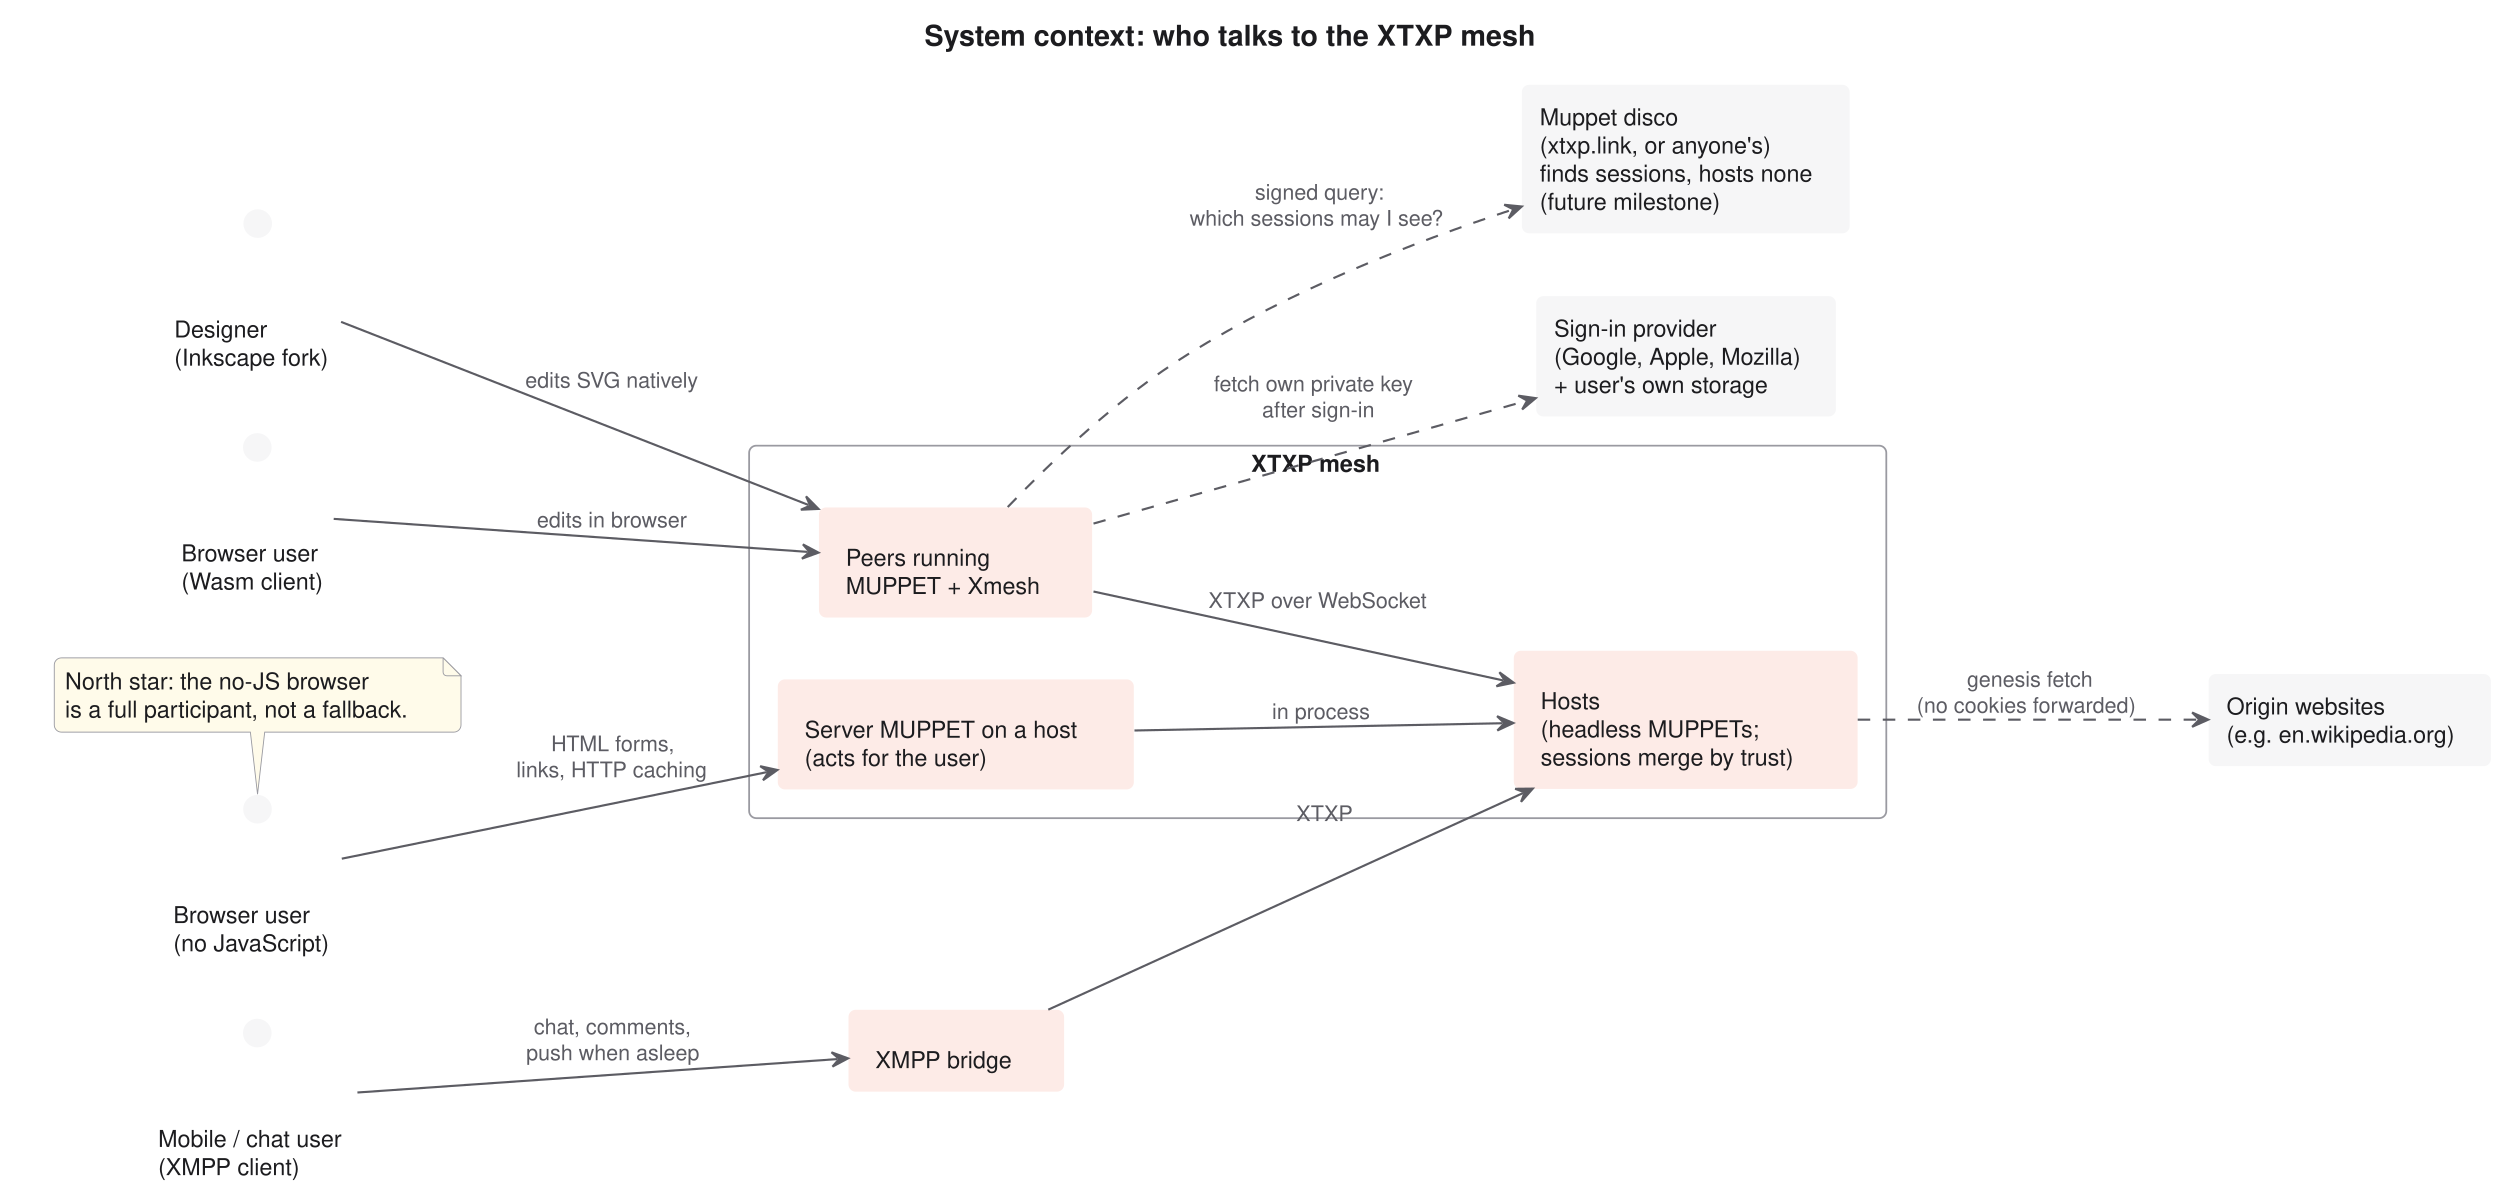
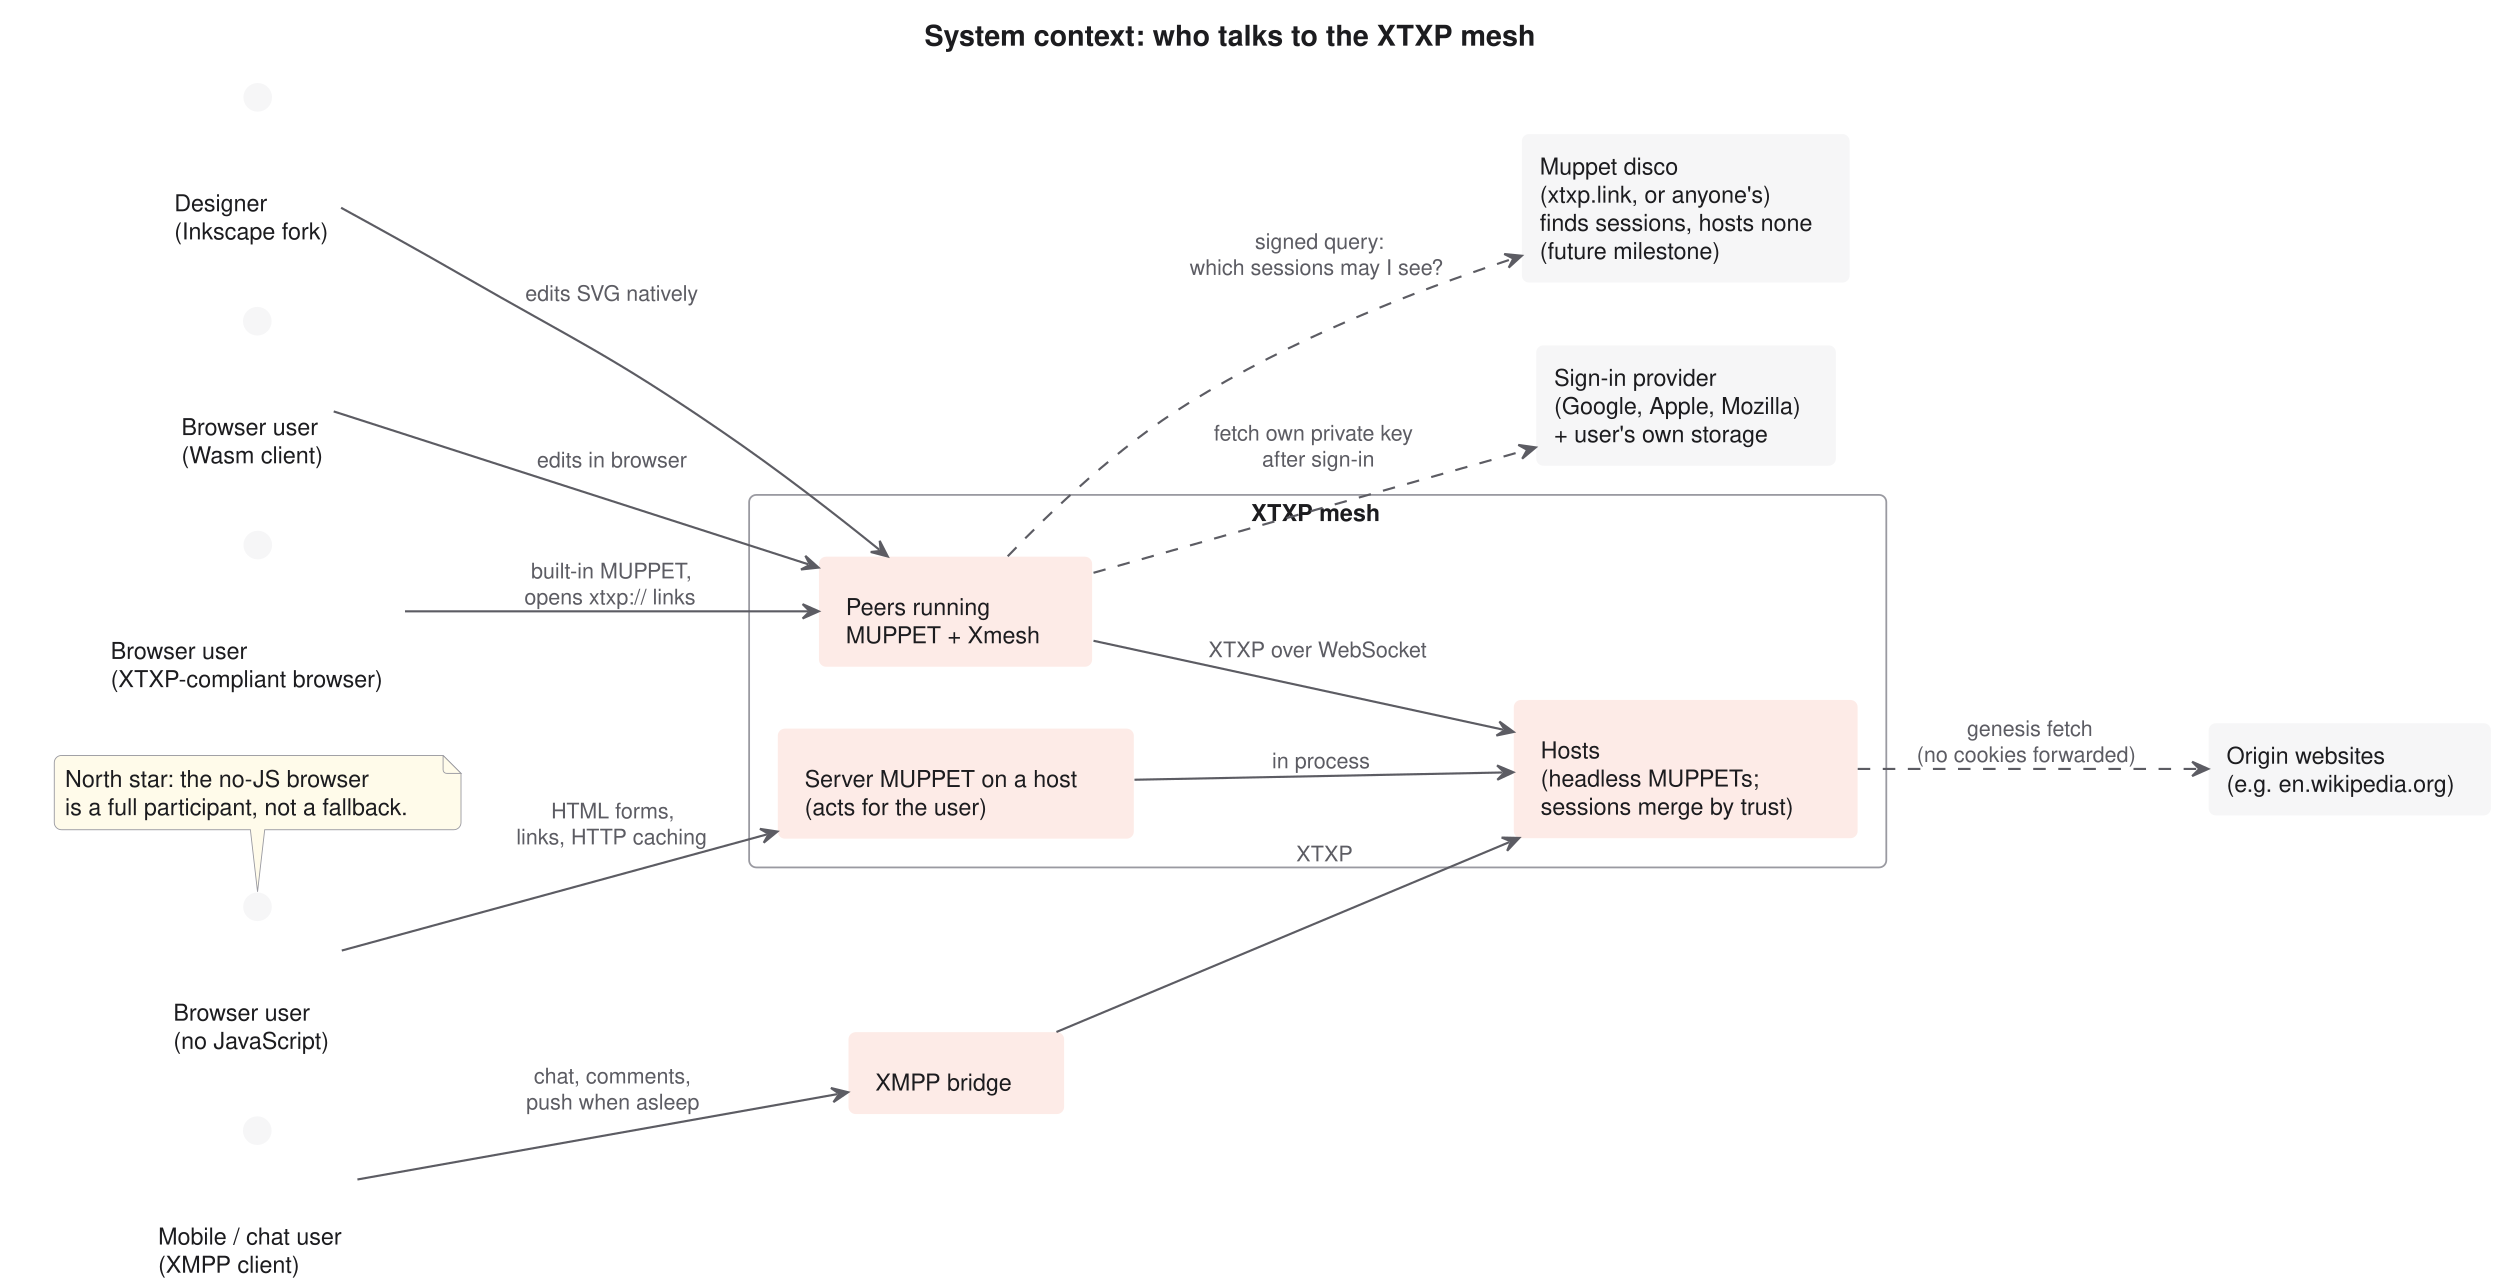
- <svg xmlns="http://www.w3.org/2000/svg" contentStyleType="text/css" data-diagram-type="DESCRIPTION" height="664px" preserveAspectRatio="none" style="width:1396px;height:664px;" version="1.1" viewBox="0 0 1396 664" width="1396px" zoomAndPan="magnify">
+ <svg xmlns="http://www.w3.org/2000/svg" contentStyleType="text/css" data-diagram-type="DESCRIPTION" height="719px" preserveAspectRatio="none" style="width:1396px;height:719px;" version="1.1" viewBox="0 0 1396 719" width="1396px" zoomAndPan="magnify">
  <defs />
  <g>
    <g class="title" data-source-line="2">
      <text fill="#1C1C1F" font-family="Helvetica" font-size="16" font-weight="bold" lengthAdjust="spacing" textLength="350.5" x="516.21" y="25.5">System context: who talks to the XTXP mesh</text>
    </g>
-     <g class="cluster" data-entity="mesh" data-source-line="11" data-uid="ent0006" id="cluster_mesh">
-       <rect fill="none" height="208" rx="4" ry="4" style="stroke:#9A9AA1;stroke-width:1;" width="635" x="418.31" y="248.859" />
-       <text fill="#1C1C1F" font-family="Helvetica" font-size="13" font-weight="bold" lengthAdjust="spacing" textLength="74.356" x="698.632" y="263.453">XTXP mesh</text>
+     <g class="cluster" data-entity="mesh" data-source-line="12" data-uid="ent0007" id="cluster_mesh">
+       <rect fill="none" height="208" rx="4" ry="4" style="stroke:#9A9AA1;stroke-width:1;" width="635" x="418.31" y="276.359" />
+       <text fill="#1C1C1F" font-family="Helvetica" font-size="13" font-weight="bold" lengthAdjust="spacing" textLength="74.356" x="698.632" y="290.953">XTXP mesh</text>
    </g>
-     <g class="entity" data-entity="peers" data-source-line="12" data-uid="ent0007" id="entity_peers">
-       <rect fill="#FDEBE7" height="61.459" rx="4" ry="4" width="152.525" x="457.31" y="283.359" />
-       <rect fill="#FDEBE7" height="10" width="15" x="589.835" y="288.359" />
-       <rect fill="#FDEBE7" height="2" width="4" x="587.835" y="290.359" />
-       <rect fill="#FDEBE7" height="2" width="4" x="587.835" y="294.359" />
-       <text fill="#1C1C1F" font-family="Helvetica" font-size="13" lengthAdjust="spacing" textLength="85.617" x="472.31" y="315.953">Peers running</text>
-       <text fill="#1C1C1F" font-family="Helvetica" font-size="13" lengthAdjust="spacing" textLength="112.525" x="472.31" y="331.683">MUPPET + Xmesh</text>
+     <g class="entity" data-entity="peers" data-source-line="13" data-uid="ent0008" id="entity_peers">
+       <rect fill="#FDEBE7" height="61.459" rx="4" ry="4" width="152.525" x="457.31" y="310.859" />
+       <rect fill="#FDEBE7" height="10" width="15" x="589.835" y="315.859" />
+       <rect fill="#FDEBE7" height="2" width="4" x="587.835" y="317.859" />
+       <rect fill="#FDEBE7" height="2" width="4" x="587.835" y="321.859" />
+       <text fill="#1C1C1F" font-family="Helvetica" font-size="13" lengthAdjust="spacing" textLength="85.617" x="472.31" y="343.453">Peers running</text>
+       <text fill="#1C1C1F" font-family="Helvetica" font-size="13" lengthAdjust="spacing" textLength="112.525" x="472.31" y="359.183">MUPPET + Xmesh</text>
    </g>
-     <g class="entity" data-entity="hosts" data-source-line="13" data-uid="ent0008" id="entity_hosts">
-       <rect fill="#FDEBE7" height="77.189" rx="4" ry="4" width="191.988" x="845.31" y="363.359" />
-       <rect fill="#FDEBE7" height="10" width="15" x="1017.298" y="368.359" />
-       <rect fill="#FDEBE7" height="2" width="4" x="1015.298" y="370.359" />
-       <rect fill="#FDEBE7" height="2" width="4" x="1015.298" y="374.359" />
-       <text fill="#1C1C1F" font-family="Helvetica" font-size="13" lengthAdjust="spacing" textLength="35.433" x="860.31" y="395.953">Hosts</text>
-       <text fill="#1C1C1F" font-family="Helvetica" font-size="13" lengthAdjust="spacing" textLength="128.388" x="860.31" y="411.683">(headless MUPPETs;</text>
-       <text fill="#1C1C1F" font-family="Helvetica" font-size="13" lengthAdjust="spacing" textLength="151.988" x="860.31" y="427.412">sessions merge by trust)</text>
+     <g class="entity" data-entity="hosts" data-source-line="14" data-uid="ent0009" id="entity_hosts">
+       <rect fill="#FDEBE7" height="77.189" rx="4" ry="4" width="191.988" x="845.31" y="390.859" />
+       <rect fill="#FDEBE7" height="10" width="15" x="1017.298" y="395.859" />
+       <rect fill="#FDEBE7" height="2" width="4" x="1015.298" y="397.859" />
+       <rect fill="#FDEBE7" height="2" width="4" x="1015.298" y="401.859" />
+       <text fill="#1C1C1F" font-family="Helvetica" font-size="13" lengthAdjust="spacing" textLength="35.433" x="860.31" y="423.453">Hosts</text>
+       <text fill="#1C1C1F" font-family="Helvetica" font-size="13" lengthAdjust="spacing" textLength="128.388" x="860.31" y="439.183">(headless MUPPETs;</text>
+       <text fill="#1C1C1F" font-family="Helvetica" font-size="13" lengthAdjust="spacing" textLength="151.988" x="860.31" y="454.912">sessions merge by trust)</text>
    </g>
-     <g class="entity" data-entity="server" data-source-line="14" data-uid="ent0009" id="entity_server">
-       <rect fill="#FDEBE7" height="61.459" rx="4" ry="4" width="198.818" x="434.31" y="379.359" />
-       <rect fill="#FDEBE7" height="10" width="15" x="613.128" y="384.359" />
-       <rect fill="#FDEBE7" height="2" width="4" x="611.128" y="386.359" />
-       <rect fill="#FDEBE7" height="2" width="4" x="611.128" y="390.359" />
-       <text fill="#1C1C1F" font-family="Helvetica" font-size="13" lengthAdjust="spacing" textLength="158.818" x="449.31" y="411.953">Server MUPPET on a host</text>
-       <text fill="#1C1C1F" font-family="Helvetica" font-size="13" lengthAdjust="spacing" textLength="110.335" x="449.31" y="427.683">(acts for the user)</text>
+     <g class="entity" data-entity="server" data-source-line="15" data-uid="ent0010" id="entity_server">
+       <rect fill="#FDEBE7" height="61.459" rx="4" ry="4" width="198.818" x="434.31" y="406.859" />
+       <rect fill="#FDEBE7" height="10" width="15" x="613.128" y="411.859" />
+       <rect fill="#FDEBE7" height="2" width="4" x="611.128" y="413.859" />
+       <rect fill="#FDEBE7" height="2" width="4" x="611.128" y="417.859" />
+       <text fill="#1C1C1F" font-family="Helvetica" font-size="13" lengthAdjust="spacing" textLength="158.818" x="449.31" y="439.453">Server MUPPET on a host</text>
+       <text fill="#1C1C1F" font-family="Helvetica" font-size="13" lengthAdjust="spacing" textLength="110.335" x="449.31" y="455.183">(acts for the user)</text>
    </g>
    <g class="entity" data-entity="designer" data-source-line="6" data-uid="ent0002" id="entity_designer">
-       <ellipse cx="143.915" cy="124.859" fill="#F6F6F7" rx="8" ry="8" />
-       <path d="M143.915,132.859 L143.915,159.859 M130.915,140.859 L156.915,140.859 M143.915,159.859 L130.915,174.859 M143.915,159.859 L156.915,174.859" fill="none" />
-       <text fill="#1C1C1F" font-family="Helvetica" font-size="13" lengthAdjust="spacing" textLength="55.098" x="97.31" y="188.453">Designer</text>
-       <text fill="#1C1C1F" font-family="Helvetica" font-size="13" lengthAdjust="spacing" textLength="93.209" x="97.31" y="204.183">(Inkscape fork)</text>
+       <ellipse cx="143.915" cy="54.359" fill="#F6F6F7" rx="8" ry="8" />
+       <path d="M143.915,62.359 L143.915,89.359 M130.915,70.359 L156.915,70.359 M143.915,89.359 L130.915,104.359 M143.915,89.359 L156.915,104.359" fill="none" />
+       <text fill="#1C1C1F" font-family="Helvetica" font-size="13" lengthAdjust="spacing" textLength="55.098" x="97.31" y="117.953">Designer</text>
+       <text fill="#1C1C1F" font-family="Helvetica" font-size="13" lengthAdjust="spacing" textLength="93.209" x="97.31" y="133.683">(Inkscape fork)</text>
    </g>
    <g class="entity" data-entity="wasm" data-source-line="7" data-uid="ent0003" id="entity_wasm">
-       <ellipse cx="143.677" cy="249.859" fill="#F6F6F7" rx="8" ry="8" />
-       <path d="M143.677,257.859 L143.677,284.859 M130.677,265.859 L156.677,265.859 M143.677,284.859 L130.677,299.859 M143.677,284.859 L156.677,299.859" fill="none" />
-       <text fill="#1C1C1F" font-family="Helvetica" font-size="13" lengthAdjust="spacing" textLength="81.847" x="101.31" y="313.453">Browser user</text>
-       <text fill="#1C1C1F" font-family="Helvetica" font-size="13" lengthAdjust="spacing" textLength="84.735" x="101.31" y="329.183">(Wasm client)</text>
+       <ellipse cx="143.677" cy="179.359" fill="#F6F6F7" rx="8" ry="8" />
+       <path d="M143.677,187.359 L143.677,214.359 M130.677,195.359 L156.677,195.359 M143.677,214.359 L130.677,229.359 M143.677,214.359 L156.677,229.359" fill="none" />
+       <text fill="#1C1C1F" font-family="Helvetica" font-size="13" lengthAdjust="spacing" textLength="81.847" x="101.31" y="242.953">Browser user</text>
+       <text fill="#1C1C1F" font-family="Helvetica" font-size="13" lengthAdjust="spacing" textLength="84.735" x="101.31" y="258.683">(Wasm client)</text>
    </g>
-     <g class="entity" data-entity="nojs" data-source-line="8" data-uid="ent0004" id="entity_nojs">
-       <ellipse cx="143.792" cy="451.859" fill="#F6F6F7" rx="8" ry="8" />
-       <path d="M143.792,459.859 L143.792,486.859 M130.792,467.859 L156.792,467.859 M143.792,486.859 L130.792,501.859 M143.792,486.859 L156.792,501.859" fill="none" />
-       <text fill="#1C1C1F" font-family="Helvetica" font-size="13" lengthAdjust="spacing" textLength="81.847" x="96.81" y="515.453">Browser user</text>
-       <text fill="#1C1C1F" font-family="Helvetica" font-size="13" lengthAdjust="spacing" textLength="93.964" x="96.81" y="531.183">(no JavaScript)</text>
+     <g class="entity" data-entity="native" data-source-line="8" data-uid="ent0004" id="entity_native">
+       <ellipse cx="143.946" cy="304.359" fill="#F6F6F7" rx="8" ry="8" />
+       <path d="M143.946,312.359 L143.946,339.359 M130.946,320.359 L156.946,320.359 M143.946,339.359 L130.946,354.359 M143.946,339.359 L156.946,354.359" fill="none" />
+       <text fill="#1C1C1F" font-family="Helvetica" font-size="13" lengthAdjust="spacing" textLength="81.847" x="61.81" y="367.953">Browser user</text>
+       <text fill="#1C1C1F" font-family="Helvetica" font-size="13" lengthAdjust="spacing" textLength="164.271" x="61.81" y="383.683">(XTXP-compliant browser)</text>
    </g>
-     <g class="entity" data-entity="mobile" data-source-line="9" data-uid="ent0005" id="entity_mobile">
-       <ellipse cx="143.668" cy="576.859" fill="#F6F6F7" rx="8" ry="8" />
-       <path d="M143.668,584.859 L143.668,611.859 M130.668,592.859 L156.668,592.859 M143.668,611.859 L130.668,626.859 M143.668,611.859 L156.668,626.859" fill="none" />
-       <text fill="#1C1C1F" font-family="Helvetica" font-size="13" lengthAdjust="spacing" textLength="110.716" x="88.31" y="640.453">Mobile / chat user</text>
-       <text fill="#1C1C1F" font-family="Helvetica" font-size="13" lengthAdjust="spacing" textLength="83.592" x="88.31" y="656.183">(XMPP client)</text>
+     <g class="entity" data-entity="nojs" data-source-line="9" data-uid="ent0005" id="entity_nojs">
+       <ellipse cx="143.792" cy="506.359" fill="#F6F6F7" rx="8" ry="8" />
+       <path d="M143.792,514.359 L143.792,541.359 M130.792,522.359 L156.792,522.359 M143.792,541.359 L130.792,556.359 M143.792,541.359 L156.792,556.359" fill="none" />
+       <text fill="#1C1C1F" font-family="Helvetica" font-size="13" lengthAdjust="spacing" textLength="81.847" x="96.81" y="569.953">Browser user</text>
+       <text fill="#1C1C1F" font-family="Helvetica" font-size="13" lengthAdjust="spacing" textLength="93.964" x="96.81" y="585.683">(no JavaScript)</text>
    </g>
-     <g class="entity" data-entity="disco" data-source-line="17" data-uid="ent0010" id="entity_disco">
-       <rect fill="#F6F6F7" height="82.918" rx="4" ry="4" width="183.02" x="849.81" y="47.359" />
-       <text fill="#1C1C1F" font-family="Helvetica" font-size="13" lengthAdjust="spacing" textLength="84.03" x="859.81" y="69.953">Muppet disco</text>
-       <text fill="#1C1C1F" font-family="Helvetica" font-size="13" lengthAdjust="spacing" textLength="140.594" x="859.81" y="85.683">(xtxp.link, or anyone's)</text>
-       <text fill="#1C1C1F" font-family="Helvetica" font-size="13" lengthAdjust="spacing" textLength="163.02" x="859.81" y="101.412">finds sessions, hosts none</text>
-       <text fill="#1C1C1F" font-family="Helvetica" font-size="13" lengthAdjust="spacing" textLength="109.484" x="859.81" y="117.142">(future milestone)</text>
+     <g class="entity" data-entity="mobile" data-source-line="10" data-uid="ent0006" id="entity_mobile">
+       <ellipse cx="143.668" cy="631.359" fill="#F6F6F7" rx="8" ry="8" />
+       <path d="M143.668,639.359 L143.668,666.359 M130.668,647.359 L156.668,647.359 M143.668,666.359 L130.668,681.359 M143.668,666.359 L156.668,681.359" fill="none" />
+       <text fill="#1C1C1F" font-family="Helvetica" font-size="13" lengthAdjust="spacing" textLength="110.716" x="88.31" y="694.953">Mobile / chat user</text>
+       <text fill="#1C1C1F" font-family="Helvetica" font-size="13" lengthAdjust="spacing" textLength="83.592" x="88.31" y="710.683">(XMPP client)</text>
    </g>
-     <g class="entity" data-entity="bridge" data-source-line="18" data-uid="ent0011" id="entity_bridge">
-       <rect fill="#FDEBE7" height="45.73" rx="4" ry="4" width="120.387" x="473.81" y="563.859" />
-       <rect fill="#FDEBE7" height="10" width="15" x="574.197" y="568.859" />
-       <rect fill="#FDEBE7" height="2" width="4" x="572.197" y="570.859" />
-       <rect fill="#FDEBE7" height="2" width="4" x="572.197" y="574.859" />
-       <text fill="#1C1C1F" font-family="Helvetica" font-size="13" lengthAdjust="spacing" textLength="80.387" x="488.81" y="596.453">XMPP bridge</text>
+     <g class="entity" data-entity="disco" data-source-line="18" data-uid="ent0011" id="entity_disco">
+       <rect fill="#F6F6F7" height="82.918" rx="4" ry="4" width="183.02" x="849.81" y="74.859" />
+       <text fill="#1C1C1F" font-family="Helvetica" font-size="13" lengthAdjust="spacing" textLength="84.03" x="859.81" y="97.453">Muppet disco</text>
+       <text fill="#1C1C1F" font-family="Helvetica" font-size="13" lengthAdjust="spacing" textLength="140.594" x="859.81" y="113.183">(xtxp.link, or anyone's)</text>
+       <text fill="#1C1C1F" font-family="Helvetica" font-size="13" lengthAdjust="spacing" textLength="163.02" x="859.81" y="128.912">finds sessions, hosts none</text>
+       <text fill="#1C1C1F" font-family="Helvetica" font-size="13" lengthAdjust="spacing" textLength="109.484" x="859.81" y="144.642">(future milestone)</text>
    </g>
-     <g class="entity" data-entity="origin" data-source-line="19" data-uid="ent0012" id="entity_origin">
-       <rect fill="#F6F6F7" height="51.459" rx="4" ry="4" width="157.611" x="1233.31" y="376.359" />
-       <text fill="#1C1C1F" font-family="Helvetica" font-size="13" lengthAdjust="spacing" textLength="95.323" x="1243.31" y="398.953">Origin websites</text>
-       <text fill="#1C1C1F" font-family="Helvetica" font-size="13" lengthAdjust="spacing" textLength="137.611" x="1243.31" y="414.683">(e.g. en.wikipedia.org)</text>
+     <g class="entity" data-entity="bridge" data-source-line="19" data-uid="ent0012" id="entity_bridge">
+       <rect fill="#FDEBE7" height="45.73" rx="4" ry="4" width="120.387" x="473.81" y="576.359" />
+       <rect fill="#FDEBE7" height="10" width="15" x="574.197" y="581.359" />
+       <rect fill="#FDEBE7" height="2" width="4" x="572.197" y="583.359" />
+       <rect fill="#FDEBE7" height="2" width="4" x="572.197" y="587.359" />
+       <text fill="#1C1C1F" font-family="Helvetica" font-size="13" lengthAdjust="spacing" textLength="80.387" x="488.81" y="608.953">XMPP bridge</text>
    </g>
-     <g class="entity" data-entity="sso" data-source-line="20" data-uid="ent0013" id="entity_sso">
-       <rect fill="#F6F6F7" height="67.189" rx="4" ry="4" width="167.355" x="857.81" y="165.359" />
-       <text fill="#1C1C1F" font-family="Helvetica" font-size="13" lengthAdjust="spacing" textLength="99.144" x="867.81" y="187.953">Sign-in provider</text>
-       <text fill="#1C1C1F" font-family="Helvetica" font-size="13" lengthAdjust="spacing" textLength="147.355" x="867.81" y="203.683">(Google, Apple, Mozilla)</text>
-       <text fill="#1C1C1F" font-family="Helvetica" font-size="13" lengthAdjust="spacing" textLength="130.121" x="867.81" y="219.412">+ user's own storage</text>
+     <g class="entity" data-entity="origin" data-source-line="20" data-uid="ent0013" id="entity_origin">
+       <rect fill="#F6F6F7" height="51.459" rx="4" ry="4" width="157.611" x="1233.31" y="403.859" />
+       <text fill="#1C1C1F" font-family="Helvetica" font-size="13" lengthAdjust="spacing" textLength="95.323" x="1243.31" y="426.453">Origin websites</text>
+       <text fill="#1C1C1F" font-family="Helvetica" font-size="13" lengthAdjust="spacing" textLength="137.611" x="1243.31" y="442.183">(e.g. en.wikipedia.org)</text>
    </g>
-     <g class="entity" data-entity="GMN27" data-source-line="39" data-uid="ent0028" id="entity_GMN27">
-       <path d="M30.31,371.359 L30.31,404.818 A4,4 0 0 0 34.31,408.818 L139.81,408.818 L143.81,443.489 L147.81,408.818 L253.425,408.818 A4,4 0 0 0 257.425,404.818 L257.425,377.359 L247.425,367.359 L34.31,367.359 A4,4 0 0 0 30.31,371.359" fill="#FFFBEA" style="stroke:#9A9AA1;stroke-width:0.5;" />
-       <path d="M247.425,367.359 L247.425,375.359 A2,2 0 0 0 249.425,377.359 L257.425,377.359 L247.425,367.359" fill="#FFFBEA" style="stroke:#9A9AA1;stroke-width:0.5;" />
-       <text fill="#1C1C1F" font-family="Helvetica" font-size="13" lengthAdjust="spacing" textLength="183.46" x="36.31" y="384.953">North star: the no-JS browser</text>
-       <text fill="#1C1C1F" font-family="Helvetica" font-size="13" lengthAdjust="spacing" textLength="206.115" x="36.31" y="400.683">is a full participant, not a fallback.</text>
+     <g class="entity" data-entity="sso" data-source-line="21" data-uid="ent0014" id="entity_sso">
+       <rect fill="#F6F6F7" height="67.189" rx="4" ry="4" width="167.355" x="857.81" y="192.859" />
+       <text fill="#1C1C1F" font-family="Helvetica" font-size="13" lengthAdjust="spacing" textLength="99.144" x="867.81" y="215.453">Sign-in provider</text>
+       <text fill="#1C1C1F" font-family="Helvetica" font-size="13" lengthAdjust="spacing" textLength="147.355" x="867.81" y="231.183">(Google, Apple, Mozilla)</text>
+       <text fill="#1C1C1F" font-family="Helvetica" font-size="13" lengthAdjust="spacing" textLength="130.121" x="867.81" y="246.912">+ user's own storage</text>
    </g>
-     <g class="link" data-entity-1="designer" data-entity-2="peers" data-source-line="22" data-uid="lnk14" id="link_designer_peers">
-       <path d="M190.46,179.739 C256.07,205.439 372.233,250.951 451.454,281.99" fill="none" id="designer-to-peers" style="stroke:#5C5C63;stroke-width:1.2;" />
-       <polygon fill="#5C5C63" points="457.04,284.179,450.12,277.172,452.385,282.355,447.201,284.62,457.04,284.179" style="stroke:#5C5C63;stroke-width:1.2;" />
-       <text fill="#5C5C63" font-family="Helvetica" font-size="12" lengthAdjust="spacing" textLength="103.242" x="293.31" y="216.484">edits SVG natively</text>
+     <g class="entity" data-entity="GMN30" data-source-line="42" data-uid="ent0031" id="entity_GMN30">
+       <path d="M30.31,425.859 L30.31,459.318 A4,4 0 0 0 34.31,463.318 L139.81,463.318 L143.81,497.989 L147.81,463.318 L253.425,463.318 A4,4 0 0 0 257.425,459.318 L257.425,431.859 L247.425,421.859 L34.31,421.859 A4,4 0 0 0 30.31,425.859" fill="#FFFBEA" style="stroke:#9A9AA1;stroke-width:0.5;" />
+       <path d="M247.425,421.859 L247.425,429.859 A2,2 0 0 0 249.425,431.859 L257.425,431.859 L247.425,421.859" fill="#FFFBEA" style="stroke:#9A9AA1;stroke-width:0.5;" />
+       <text fill="#1C1C1F" font-family="Helvetica" font-size="13" lengthAdjust="spacing" textLength="183.46" x="36.31" y="439.453">North star: the no-JS browser</text>
+       <text fill="#1C1C1F" font-family="Helvetica" font-size="13" lengthAdjust="spacing" textLength="206.115" x="36.31" y="455.183">is a full participant, not a fallback.</text>
    </g>
-     <g class="link" data-entity-1="wasm" data-entity-2="peers" data-source-line="23" data-uid="lnk15" id="link_wasm_peers">
-       <path d="M186.34,289.749 C250.85,294.239 370.154,302.543 451.065,308.173" fill="none" id="wasm-to-peers" style="stroke:#5C5C63;stroke-width:1.2;" />
-       <polygon fill="#5C5C63" points="457.05,308.589,448.349,303.974,452.062,308.242,447.794,311.955,457.05,308.589" style="stroke:#5C5C63;stroke-width:1.2;" />
-       <text fill="#5C5C63" font-family="Helvetica" font-size="12" lengthAdjust="spacing" textLength="90.984" x="299.81" y="294.484">edits in browser</text>
+     <g class="link" data-entity-1="designer" data-entity-2="peers" data-source-line="23" data-uid="lnk15" id="link_designer_peers">
+       <path d="M190.46,116.019 C210.99,127.239 235.47,140.789 257.31,153.359 C322.46,190.839 340.27,197.949 402.31,240.359 C434.84,262.589 465.399,286.313 491.049,306.993" fill="none" id="designer-to-peers" style="stroke:#5C5C63;stroke-width:1.2;" />
+       <polygon fill="#5C5C63" points="495.72,310.759,491.224,301.997,491.827,307.621,486.203,308.224,495.72,310.759" style="stroke:#5C5C63;stroke-width:1.2;" />
+       <text fill="#5C5C63" font-family="Helvetica" font-size="12" lengthAdjust="spacing" textLength="103.242" x="293.31" y="167.984">edits SVG natively</text>
    </g>
-     <g class="link" data-entity-1="nojs" data-entity-2="server" data-source-line="24" data-uid="lnk16" id="link_nojs_server">
-       <path d="M190.85,479.489 C250.47,467.349 350.111,447.056 428.211,431.156" fill="none" id="nojs-to-server" style="stroke:#5C5C63;stroke-width:1.2;" />
-       <polygon fill="#5C5C63" points="434.09,429.959,424.473,427.835,429.19,430.957,426.069,435.674,434.09,429.959" style="stroke:#5C5C63;stroke-width:1.2;" />
-       <text fill="#5C5C63" font-family="Helvetica" font-size="12" lengthAdjust="spacing" textLength="74.121" x="307.751" y="419.484">HTML forms,</text>
-       <text fill="#5C5C63" font-family="Helvetica" font-size="12" lengthAdjust="spacing" textLength="113.004" x="288.31" y="434.004">links, HTTP caching</text>
+     <g class="link" data-entity-1="wasm" data-entity-2="peers" data-source-line="24" data-uid="lnk16" id="link_wasm_peers">
+       <path d="M186.34,229.739 C250.85,250.519 370.429,289.039 451.339,315.109" fill="none" id="wasm-to-peers" style="stroke:#5C5C63;stroke-width:1.2;" />
+       <polygon fill="#5C5C63" points="457.05,316.949,449.71,310.382,452.291,315.416,447.257,317.997,457.05,316.949" style="stroke:#5C5C63;stroke-width:1.2;" />
+       <text fill="#5C5C63" font-family="Helvetica" font-size="12" lengthAdjust="spacing" textLength="90.984" x="299.81" y="260.984">edits in browser</text>
    </g>
-     <g class="link" data-entity-1="mobile" data-entity-2="bridge" data-source-line="25" data-uid="lnk17" id="link_mobile_bridge">
-       <path d="M199.58,610.049 C271.96,605.009 393.014,596.586 467.575,591.396" fill="none" id="mobile-to-bridge" style="stroke:#5C5C63;stroke-width:1.2;" />
-       <polygon fill="#5C5C63" points="473.56,590.979,464.304,587.614,468.572,591.327,464.86,595.595,473.56,590.979" style="stroke:#5C5C63;stroke-width:1.2;" />
-       <text fill="#5C5C63" font-family="Helvetica" font-size="12" lengthAdjust="spacing" textLength="94.324" x="298.12" y="577.484">chat, comments,</text>
-       <text fill="#5C5C63" font-family="Helvetica" font-size="12" lengthAdjust="spacing" textLength="102.943" x="293.81" y="592.004">push when asleep</text>
+     <g class="link" data-entity-1="native" data-entity-2="peers" data-source-line="25" data-uid="lnk17" id="link_native_peers">
+       <path d="M226.15,341.359 C294.26,341.359 384.72,341.359 451.18,341.359" fill="none" id="native-to-peers" style="stroke:#5C5C63;stroke-width:1.2;" />
+       <polygon fill="#5C5C63" points="457.18,341.359,448.18,337.359,452.18,341.359,448.18,345.359,457.18,341.359" style="stroke:#5C5C63;stroke-width:1.2;" />
+       <text fill="#5C5C63" font-family="Helvetica" font-size="12" lengthAdjust="spacing" textLength="96.586" x="296.525" y="322.984">built-in MUPPET,</text>
+       <text fill="#5C5C63" font-family="Helvetica" font-size="12" lengthAdjust="spacing" textLength="104.016" x="292.81" y="337.504">opens xtxp:// links</text>
    </g>
-     <g class="link" data-entity-1="server" data-entity-2="hosts" data-source-line="26" data-uid="lnk18" id="link_server_hosts">
-       <path d="M633.49,407.909 C697.84,406.639 775.391,405.118 839.041,403.858" fill="none" id="server-to-hosts" style="stroke:#5C5C63;stroke-width:1.2;" />
-       <polygon fill="#5C5C63" points="845.04,403.739,835.963,399.918,840.041,403.838,836.121,407.917,845.04,403.739" style="stroke:#5C5C63;stroke-width:1.2;" />
-       <text fill="#5C5C63" font-family="Helvetica" font-size="12" lengthAdjust="spacing" textLength="58.951" x="710.31" y="401.484">in process</text>
+     <g class="link" data-entity-1="nojs" data-entity-2="server" data-source-line="26" data-uid="lnk18" id="link_nojs_server">
+       <path d="M190.85,530.779 C250.47,514.499 350.202,487.251 428.302,465.911" fill="none" id="nojs-to-server" style="stroke:#5C5C63;stroke-width:1.2;" />
+       <polygon fill="#5C5C63" points="434.09,464.329,424.354,462.843,429.267,465.647,426.463,470.56,434.09,464.329" style="stroke:#5C5C63;stroke-width:1.2;" />
+       <text fill="#5C5C63" font-family="Helvetica" font-size="12" lengthAdjust="spacing" textLength="74.121" x="307.751" y="456.984">HTML forms,</text>
+       <text fill="#5C5C63" font-family="Helvetica" font-size="12" lengthAdjust="spacing" textLength="113.004" x="288.31" y="471.504">links, HTTP caching</text>
    </g>
-     <g class="link" data-entity-1="peers" data-entity-2="hosts" data-source-line="27" data-uid="lnk19" id="link_peers_hosts">
-       <path d="M610.61,330.309 C676.97,344.709 767.837,364.426 839.367,379.956" fill="none" id="peers-to-hosts" style="stroke:#5C5C63;stroke-width:1.2;" />
-       <polygon fill="#5C5C63" points="845.23,381.229,837.284,375.411,840.344,380.168,835.586,383.229,845.23,381.229" style="stroke:#5C5C63;stroke-width:1.2;" />
-       <text fill="#5C5C63" font-family="Helvetica" font-size="12" lengthAdjust="spacing" textLength="129.41" x="674.81" y="339.484">XTXP over WebSocket</text>
+     <g class="link" data-entity-1="mobile" data-entity-2="bridge" data-source-line="27" data-uid="lnk19" id="link_mobile_bridge">
+       <path d="M199.58,658.619 C271.96,645.749 393.093,624.21 467.653,610.95" fill="none" id="mobile-to-bridge" style="stroke:#5C5C63;stroke-width:1.2;" />
+       <polygon fill="#5C5C63" points="473.56,609.899,463.999,607.537,468.637,610.775,465.399,615.413,473.56,609.899" style="stroke:#5C5C63;stroke-width:1.2;" />
+       <text fill="#5C5C63" font-family="Helvetica" font-size="12" lengthAdjust="spacing" textLength="94.324" x="298.12" y="604.984">chat, comments,</text>
+       <text fill="#5C5C63" font-family="Helvetica" font-size="12" lengthAdjust="spacing" textLength="102.943" x="293.81" y="619.504">push when asleep</text>
    </g>
-     <g class="link" data-entity-1="bridge" data-entity-2="hosts" data-source-line="28" data-uid="lnk20" id="link_bridge_hosts">
-       <path d="M585.35,563.799 C653.08,532.909 768.741,480.13 850.441,442.86" fill="none" id="bridge-to-hosts" style="stroke:#5C5C63;stroke-width:1.2;" />
-       <polygon fill="#5C5C63" points="855.9,440.369,846.052,440.466,851.351,442.445,849.372,447.744,855.9,440.369" style="stroke:#5C5C63;stroke-width:1.2;" />
-       <text fill="#5C5C63" font-family="Helvetica" font-size="12" lengthAdjust="spacing" textLength="31.781" x="723.81" y="458.484">XTXP</text>
+     <g class="link" data-entity-1="server" data-entity-2="hosts" data-source-line="28" data-uid="lnk20" id="link_server_hosts">
+       <path d="M633.49,435.409 C697.84,434.139 775.391,432.618 839.041,431.358" fill="none" id="server-to-hosts" style="stroke:#5C5C63;stroke-width:1.2;" />
+       <polygon fill="#5C5C63" points="845.04,431.239,835.963,427.418,840.041,431.338,836.121,435.417,845.04,431.239" style="stroke:#5C5C63;stroke-width:1.2;" />
+       <text fill="#5C5C63" font-family="Helvetica" font-size="12" lengthAdjust="spacing" textLength="58.951" x="710.31" y="428.984">in process</text>
    </g>
-     <g class="link" data-entity-1="hosts" data-entity-2="origin" data-source-line="29" data-uid="lnk21" id="link_hosts_origin">
-       <path d="M1037.34,401.859 C1098.09,401.859 1169.92,401.859 1227.09,401.859" fill="none" id="hosts-to-origin" style="stroke:#5C5C63;stroke-width:1.2;stroke-dasharray:7,7;" />
-       <polygon fill="#5C5C63" points="1233.09,401.859,1224.09,397.859,1228.09,401.859,1224.09,405.859,1233.09,401.859" style="stroke:#5C5C63;stroke-width:1.2;" />
-       <text fill="#5C5C63" font-family="Helvetica" font-size="12" lengthAdjust="spacing" textLength="76.705" x="1098.347" y="383.484">genesis fetch</text>
-       <text fill="#5C5C63" font-family="Helvetica" font-size="12" lengthAdjust="spacing" textLength="132.779" x="1070.31" y="398.004">(no cookies forwarded)</text>
+     <g class="link" data-entity-1="peers" data-entity-2="hosts" data-source-line="29" data-uid="lnk21" id="link_peers_hosts">
+       <path d="M610.61,357.809 C676.97,372.209 767.837,391.926 839.367,407.456" fill="none" id="peers-to-hosts" style="stroke:#5C5C63;stroke-width:1.2;" />
+       <polygon fill="#5C5C63" points="845.23,408.729,837.284,402.911,840.344,407.668,835.586,410.729,845.23,408.729" style="stroke:#5C5C63;stroke-width:1.2;" />
+       <text fill="#5C5C63" font-family="Helvetica" font-size="12" lengthAdjust="spacing" textLength="129.41" x="674.81" y="366.984">XTXP over WebSocket</text>
    </g>
-     <g class="link" data-entity-1="peers" data-entity-2="sso" data-source-line="30" data-uid="lnk22" id="link_peers_sso">
-       <path d="M610.61,292.359 C680.87,272.439 779.388,244.496 851.788,223.966" fill="none" id="peers-to-sso" style="stroke:#5C5C63;stroke-width:1.2;stroke-dasharray:7,7;" />
-       <polygon fill="#5C5C63" points="857.56,222.329,847.81,220.936,852.75,223.693,849.993,228.633,857.56,222.329" style="stroke:#5C5C63;stroke-width:1.2;" />
-       <text fill="#5C5C63" font-family="Helvetica" font-size="12" lengthAdjust="spacing" textLength="123.047" x="677.81" y="218.484">fetch own private key</text>
-       <text fill="#5C5C63" font-family="Helvetica" font-size="12" lengthAdjust="spacing" textLength="69.199" x="704.734" y="233.004">after sign-in</text>
+     <g class="link" data-entity-1="bridge" data-entity-2="hosts" data-source-line="30" data-uid="lnk22" id="link_bridge_hosts">
+       <path d="M589.92,576.259 C656.29,548.429 763.237,503.599 842.827,470.229" fill="none" id="bridge-to-hosts" style="stroke:#5C5C63;stroke-width:1.2;" />
+       <polygon fill="#5C5C63" points="848.36,467.909,838.513,467.7,843.749,469.843,841.607,475.078,848.36,467.909" style="stroke:#5C5C63;stroke-width:1.2;" />
+       <text fill="#5C5C63" font-family="Helvetica" font-size="12" lengthAdjust="spacing" textLength="31.781" x="723.81" y="480.984">XTXP</text>
    </g>
-     <g class="link" data-entity-1="peers" data-entity-2="disco" data-source-line="31" data-uid="lnk23" id="link_peers_disco">
-       <path d="M562.71,283.129 C587.21,257.579 624.86,221.679 663.31,197.859 C721.53,161.799 787.984,135.755 844.064,117.195" fill="none" id="peers-to-disco" style="stroke:#5C5C63;stroke-width:1.2;stroke-dasharray:7,7;" />
-       <polygon fill="#5C5C63" points="849.76,115.309,839.959,114.34,845.013,116.88,842.473,121.935,849.76,115.309" style="stroke:#5C5C63;stroke-width:1.2;" />
-       <text fill="#5C5C63" font-family="Helvetica" font-size="12" lengthAdjust="spacing" textLength="77.566" x="700.764" y="111.484">signed query:</text>
-       <text fill="#5C5C63" font-family="Helvetica" font-size="12" lengthAdjust="spacing" textLength="150.475" x="664.31" y="126.004">which sessions may I see?</text>
+     <g class="link" data-entity-1="hosts" data-entity-2="origin" data-source-line="31" data-uid="lnk23" id="link_hosts_origin">
+       <path d="M1037.34,429.359 C1098.09,429.359 1169.92,429.359 1227.09,429.359" fill="none" id="hosts-to-origin" style="stroke:#5C5C63;stroke-width:1.2;stroke-dasharray:7,7;" />
+       <polygon fill="#5C5C63" points="1233.09,429.359,1224.09,425.359,1228.09,429.359,1224.09,433.359,1233.09,429.359" style="stroke:#5C5C63;stroke-width:1.2;" />
+       <text fill="#5C5C63" font-family="Helvetica" font-size="12" lengthAdjust="spacing" textLength="76.705" x="1098.347" y="410.984">genesis fetch</text>
+       <text fill="#5C5C63" font-family="Helvetica" font-size="12" lengthAdjust="spacing" textLength="132.779" x="1070.31" y="425.504">(no cookies forwarded)</text>
+     </g>
+     <g class="link" data-entity-1="peers" data-entity-2="sso" data-source-line="32" data-uid="lnk24" id="link_peers_sso">
+       <path d="M610.61,319.859 C680.87,299.939 779.388,271.996 851.788,251.466" fill="none" id="peers-to-sso" style="stroke:#5C5C63;stroke-width:1.2;stroke-dasharray:7,7;" />
+       <polygon fill="#5C5C63" points="857.56,249.829,847.81,248.436,852.75,251.193,849.993,256.133,857.56,249.829" style="stroke:#5C5C63;stroke-width:1.2;" />
+       <text fill="#5C5C63" font-family="Helvetica" font-size="12" lengthAdjust="spacing" textLength="123.047" x="677.81" y="245.984">fetch own private key</text>
+       <text fill="#5C5C63" font-family="Helvetica" font-size="12" lengthAdjust="spacing" textLength="69.199" x="704.734" y="260.504">after sign-in</text>
+     </g>
+     <g class="link" data-entity-1="peers" data-entity-2="disco" data-source-line="33" data-uid="lnk25" id="link_peers_disco">
+       <path d="M562.71,310.629 C587.21,285.079 624.86,249.179 663.31,225.359 C721.53,189.299 787.984,163.255 844.064,144.695" fill="none" id="peers-to-disco" style="stroke:#5C5C63;stroke-width:1.2;stroke-dasharray:7,7;" />
+       <polygon fill="#5C5C63" points="849.76,142.809,839.959,141.84,845.013,144.38,842.473,149.435,849.76,142.809" style="stroke:#5C5C63;stroke-width:1.2;" />
+       <text fill="#5C5C63" font-family="Helvetica" font-size="12" lengthAdjust="spacing" textLength="77.566" x="700.764" y="138.984">signed query:</text>
+       <text fill="#5C5C63" font-family="Helvetica" font-size="12" lengthAdjust="spacing" textLength="150.475" x="664.31" y="153.504">which sessions may I see?</text>
    </g>
  </g>
</svg>
